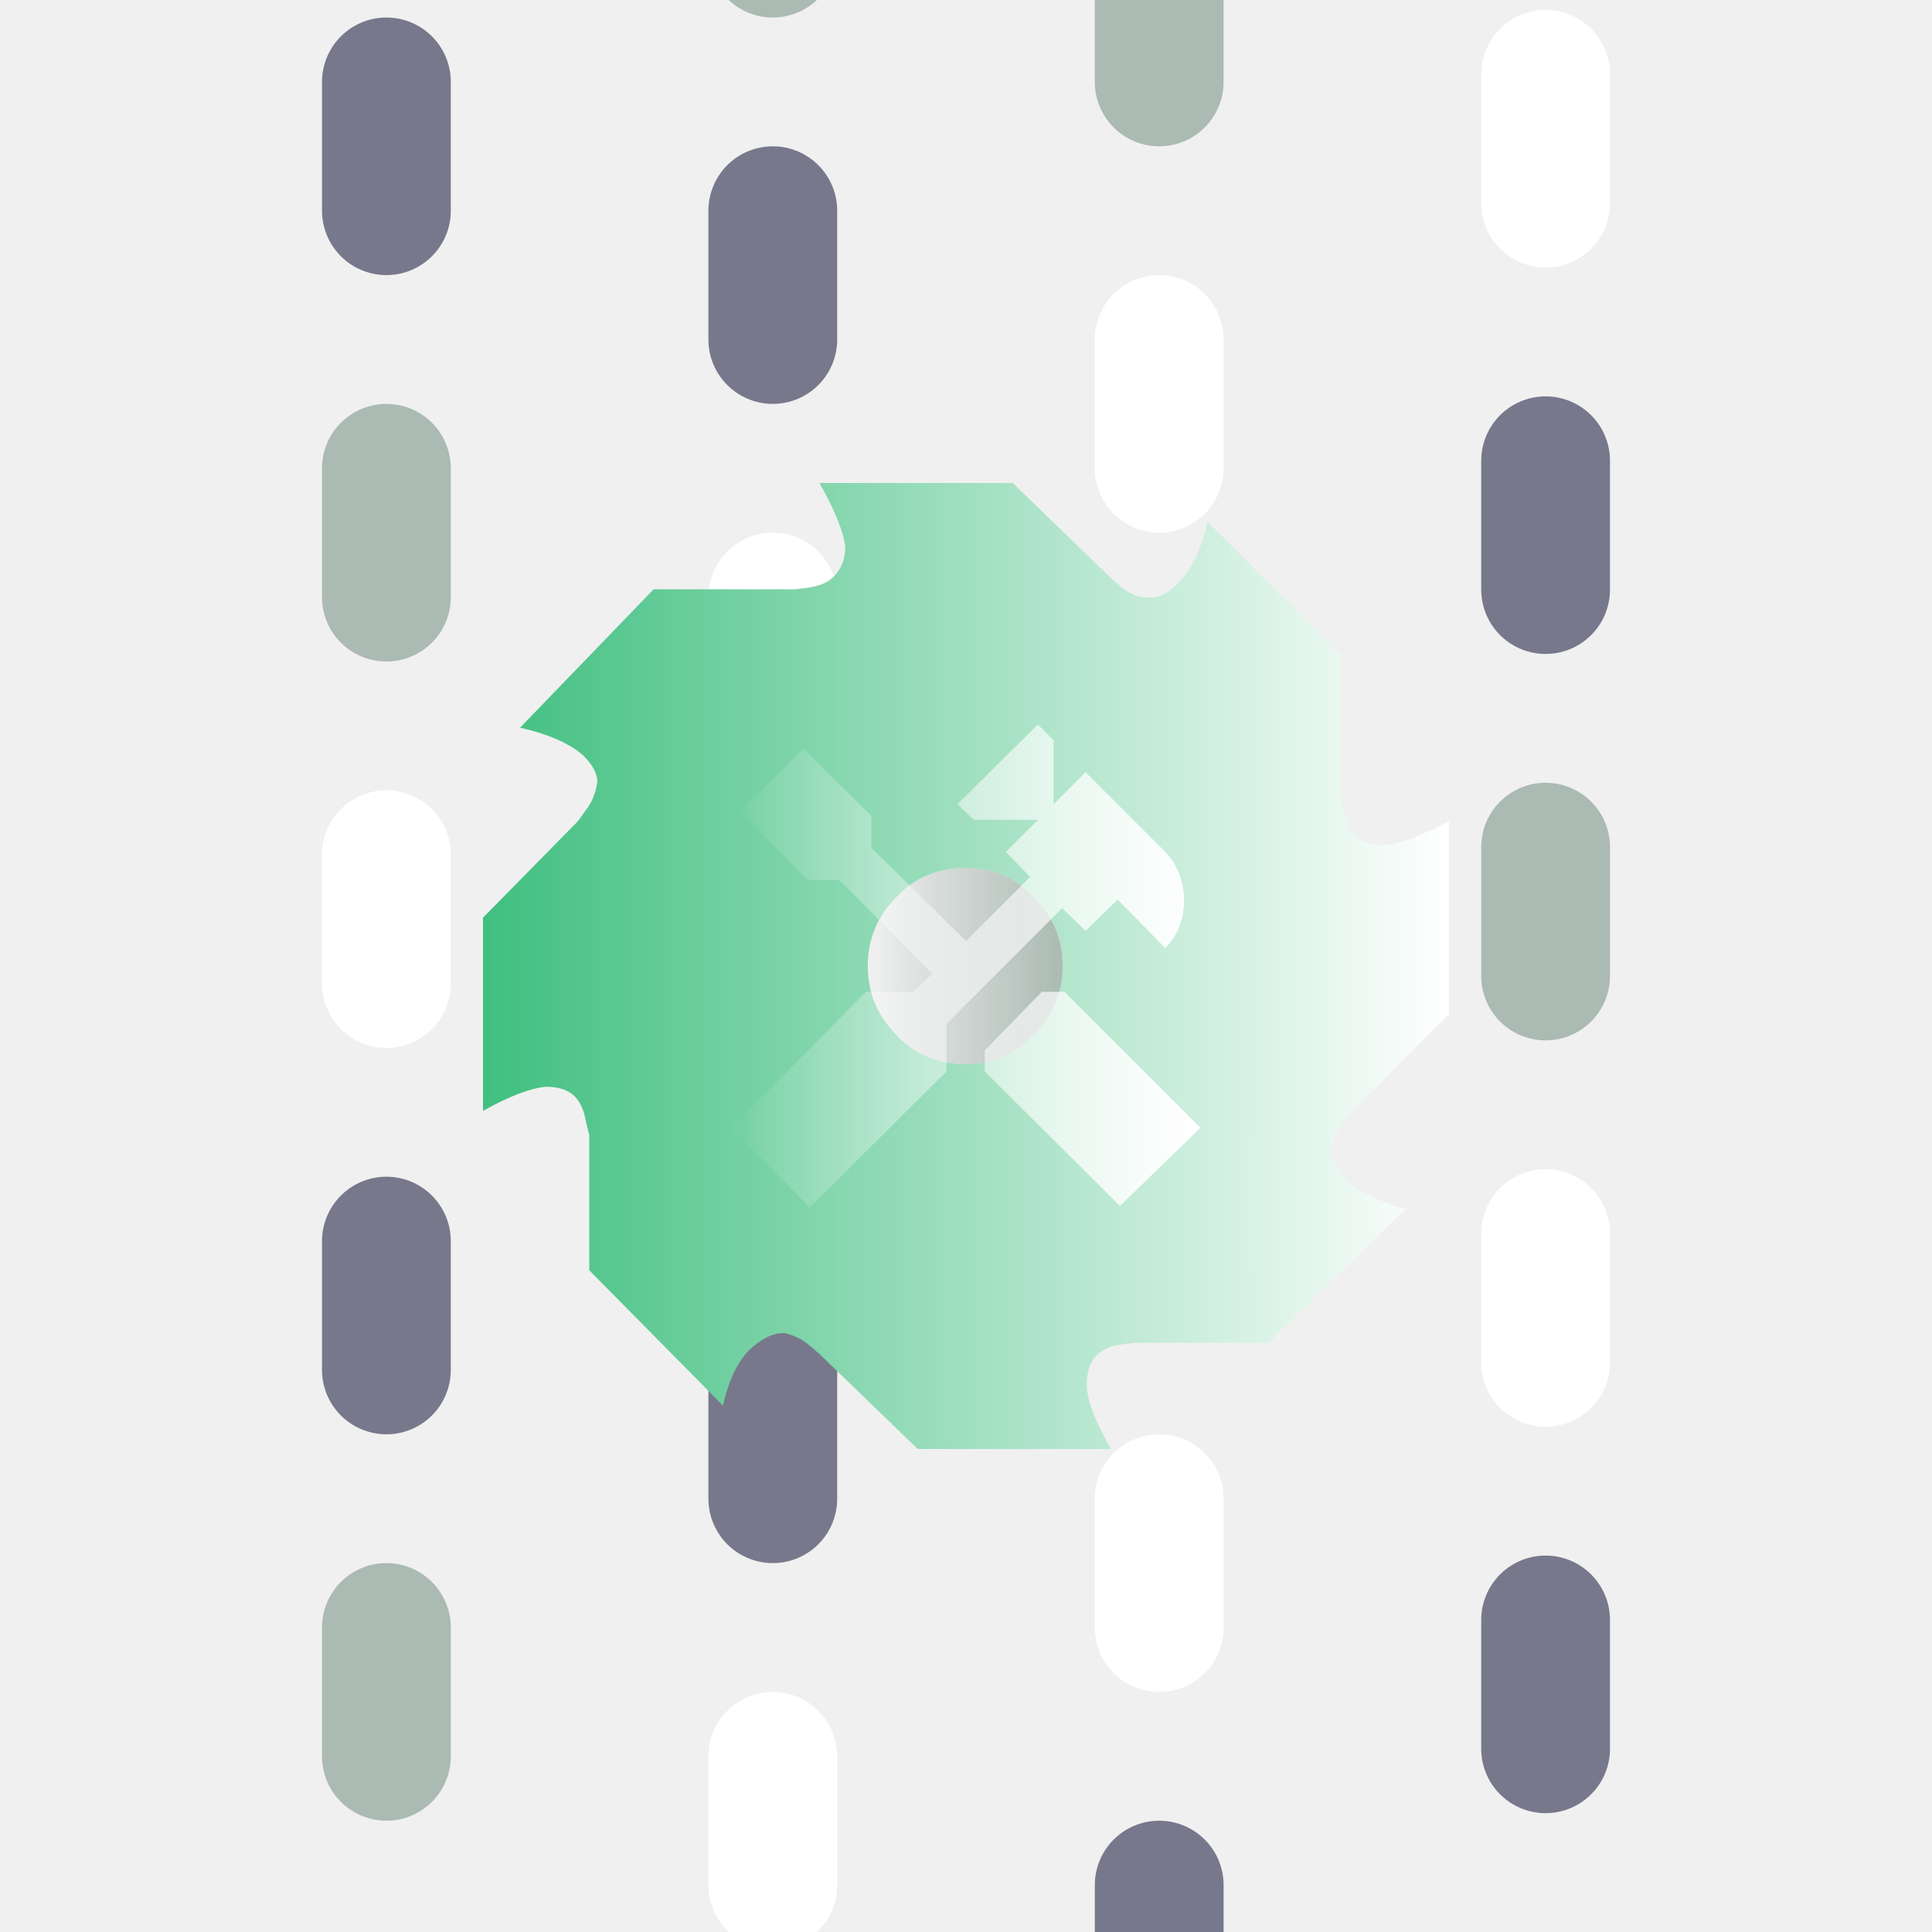
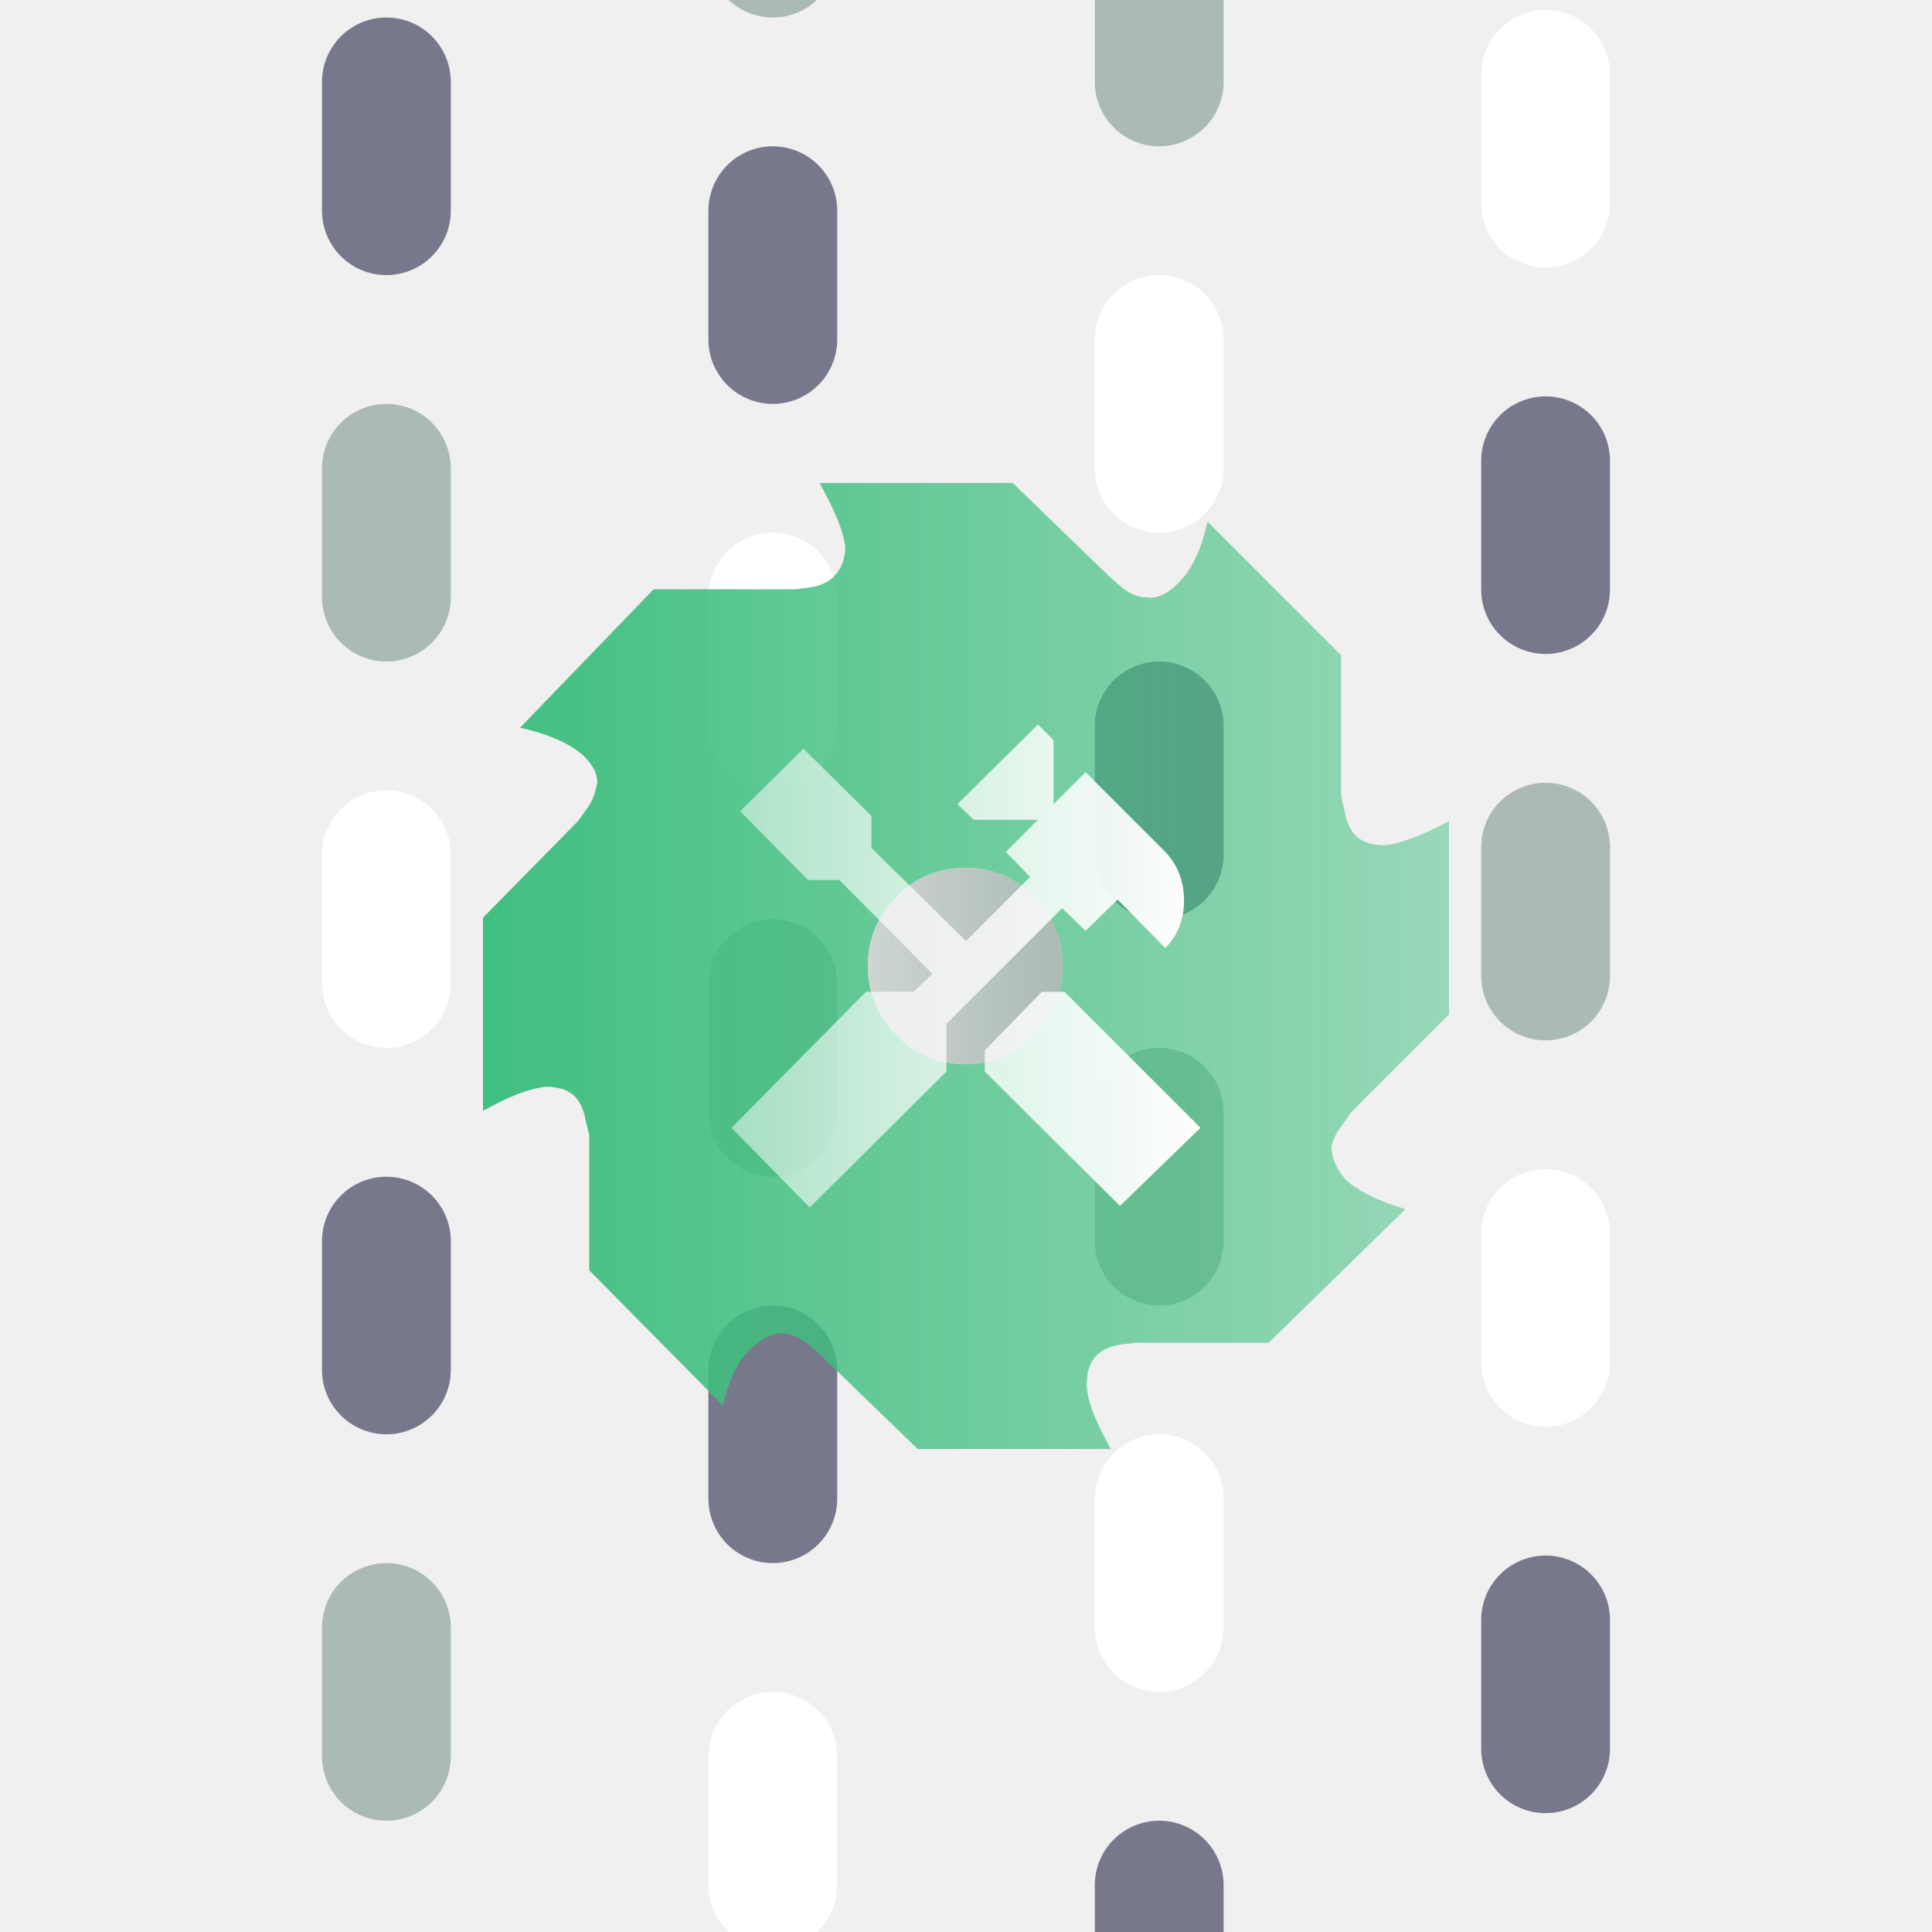
<svg xmlns="http://www.w3.org/2000/svg" xmlns:xlink="http://www.w3.org/1999/xlink" width="3840" height="3840" viewBox="0 0 1016 1016" version="1.1" id="svg1" xml:space="preserve">
  <defs id="defs1">
-     <linearGradient id="linearGradient37">
-       <stop style="stop-color:#40bf80;stop-opacity:1;" offset="0" id="stop37" />
-       <stop style="stop-color:#ffffff;stop-opacity:1;" offset="1" id="stop38" />
-     </linearGradient>
    <linearGradient id="swatch30">
      <stop style="stop-color:#40bf80;stop-opacity:1;" offset="0" id="stop30" />
      <stop style="stop-color:#40bf80;stop-opacity:0;" offset="1" id="stop31" />
    </linearGradient>
    <clipPath clipPathUnits="userSpaceOnUse" id="clipPath25">
      <rect style="fill:#ff0000;stroke:none;stroke-width:3;stroke-linecap:square;stroke-linejoin:miter;paint-order:stroke markers fill;stop-color:#000000" id="rect25-8" width="78" height="45.033" x="763.613" y="452.824" />
    </clipPath>
-     <linearGradient id="linearGradient1">
-       <stop style="stop-color:#ffffff;stop-opacity:0;" offset="0" id="stop1" />
-       <stop style="stop-color:#ffffff;stop-opacity:1;" offset="1" id="stop2" />
-     </linearGradient>
-     <linearGradient id="linearGradient43-2">
-       <stop style="stop-color:#abbab3;stop-opacity:0;" offset="0" id="stop43-9" />
-       <stop style="stop-color:#abbab3;stop-opacity:1;" offset="1" id="stop4" />
-     </linearGradient>
    <clipPath clipPathUnits="userSpaceOnUse" id="clipPath25-9">
      <rect style="fill:#ff0000;stroke:none;stroke-width:3;stroke-linecap:square;stroke-linejoin:miter;paint-order:stroke markers fill;stop-color:#000000" id="rect25-8-3" width="78" height="45.033" x="763.613" y="452.824" />
    </clipPath>
-     <linearGradient xlink:href="#linearGradient43-2" id="linearGradient44-6" x1="404.207" y1="508" x2="610.1" y2="508" gradientUnits="userSpaceOnUse" />
+     <linearGradient id="linearGradient1">
+       <stop style="stop-color:#ffffff;stop-opacity:0.5;" offset="0" id="stop1" />
+       <stop style="stop-color:#ffffff;stop-opacity:1;" offset="1" id="stop2" />
+     </linearGradient>
+     <linearGradient id="linearGradient43">
+       <stop style="stop-color:#abbab3;stop-opacity:0.5;" offset="0" id="stop43" />
+       <stop style="stop-color:#abbab3;stop-opacity:1;" offset="1" id="stop4" />
+     </linearGradient>
+     <linearGradient id="linearGradient37">
+       <stop style="stop-color:#40bf80;stop-opacity:1;" offset="0" id="stop37" />
+       <stop style="stop-color:#40bf80;stop-opacity:0.5;" offset="1" id="stop38" />
+     </linearGradient>
+     <clipPath clipPathUnits="userSpaceOnUse" id="clipPath25-1">
+       <rect style="fill:#ff0000;stroke:none;stroke-width:3;stroke-linecap:square;stroke-linejoin:miter;paint-order:stroke markers fill;stop-color:#000000" id="rect25-8-2" width="78" height="45.033" x="763.613" y="452.824" />
+     </clipPath>
+     <linearGradient xlink:href="#linearGradient37" id="linearGradient38" x1="0" y1="508" x2="1016" y2="508" gradientUnits="userSpaceOnUse" />
+     <linearGradient xlink:href="#linearGradient43" id="linearGradient44" x1="404.207" y1="508" x2="610.1" y2="508" gradientUnits="userSpaceOnUse" />
    <linearGradient xlink:href="#linearGradient1" id="linearGradient2" x1="261.322" y1="508" x2="754.678" y2="508" gradientUnits="userSpaceOnUse" gradientTransform="matrix(1.010526,0,0,1.010526,-5.347155,-5.347157)" />
-     <linearGradient xlink:href="#linearGradient37" id="linearGradient3" gradientUnits="userSpaceOnUse" x1="0" y1="508" x2="1016" y2="508" />
  </defs>
  <g id="layer1" style="display:inline" transform="translate(0,340.651)">
    <path style="fill:#55be59;fill-opacity:1;stroke:#abbab3;stroke-width:67.733;stroke-linecap:round;stroke-dasharray:67.733, 541.866;stroke-dashoffset:406.4;stroke-opacity:1" d="M 203.2,786.154 V -650.687" id="path1" />
    <path style="display:inline;fill:#55be59;fill-opacity:1;stroke:#abbab3;stroke-width:67.733;stroke-linecap:round;stroke-dasharray:67.733, 541.867;stroke-dashoffset:0;stroke-opacity:1" d="m 406.4,853.887 -2e-5,-1436.841" id="path1-0" />
    <path style="display:inline;fill:#55be59;fill-opacity:1;stroke:#abbab3;stroke-width:67.733;stroke-linecap:round;stroke-dasharray:67.733, 541.867;stroke-dashoffset:0;stroke-opacity:1" d="m 609.6,921.62 10e-6,-1436.841" id="path1-0-3" />
    <path style="display:inline;fill:#55be59;fill-opacity:1;stroke:#abbab3;stroke-width:67.733;stroke-linecap:round;stroke-dasharray:67.733, 541.866;stroke-dashoffset:406.4;stroke-opacity:1" d="M 812.8,985.385 812.8,-451.456" id="path1-0-3-8" />
  </g>
  <g id="layer5" style="display:inline" transform="translate(0,340.651)">
    <path style="display:inline;fill:#55be59;fill-opacity:1;stroke:#78788c;stroke-width:67.733;stroke-linecap:round;stroke-dasharray:67.733, 541.866;stroke-dashoffset:203.2;stroke-opacity:1" d="m 203.2,786.154 2e-5,-1436.841" id="path1-2" />
    <path style="display:inline;fill:#55be59;fill-opacity:1;stroke:#78788c;stroke-width:67.733;stroke-linecap:round;stroke-dasharray:67.733, 541.867;stroke-dashoffset:203.2;stroke-opacity:1" d="m 406.4,853.887 -3e-5,-1436.841" id="path1-0-4" />
    <path style="display:inline;fill:#55be59;fill-opacity:1;stroke:#78788c;stroke-width:67.733;stroke-linecap:round;stroke-dasharray:67.733, 541.866;stroke-dashoffset:406.4;stroke-opacity:1" d="m 609.6,921.62 10e-6,-1436.841" id="path1-0-3-5" />
    <path style="display:inline;fill:#55be59;fill-opacity:1;stroke:#78788c;stroke-width:67.733;stroke-linecap:round;stroke-dasharray:67.733, 541.866;stroke-dashoffset:203.2;stroke-opacity:1" d="M 812.8,985.385 812.8,-451.456" id="path1-0-3-8-8" />
  </g>
  <g id="layer6" style="stroke-dasharray:1, 5;stroke-dashoffset:0" transform="translate(0,340.651)">
    <path style="display:inline;fill:#55be59;fill-opacity:1;stroke:#ffffff;stroke-width:67.733;stroke-linecap:round;stroke-dasharray:67.733, 541.866;stroke-dashoffset:0" d="m 203.2,786.154 2e-5,-1436.841" id="path1-25" />
    <path style="display:inline;fill:#55be59;fill-opacity:1;stroke:#ffffff;stroke-width:67.733;stroke-linecap:round;stroke-dasharray:67.733, 541.867;stroke-dashoffset:406.4" d="m 406.4,853.887 -3e-5,-1436.841" id="path1-0-42" />
    <path style="display:inline;fill:#55be59;fill-opacity:1;stroke:#ffffff;stroke-width:67.733;stroke-linecap:round;stroke-dasharray:67.733, 541.866;stroke-dashoffset:203.2" d="m 609.6,921.62 10e-6,-1436.841" id="path1-0-3-7" />
    <path style="display:inline;fill:#55be59;fill-opacity:1;stroke:#ffffff;stroke-width:67.733;stroke-linecap:round;stroke-dasharray:67.733, 541.866;stroke-dashoffset:0" d="M 812.8,985.385 812.8,-451.456" id="path1-0-3-8-5" />
  </g>
  <g id="layer3" style="display:inline">
    <g id="g1" transform="matrix(0.5,0,0,0.5,254,254)" style="stroke-width:2">
-       <g id="layer1-0" style="display:inline;stroke-width:2">
-         <path d="M 914.4,660.4 1016,558.8 V 355.6 c -28.787,15.24 -50.8,23.707 -67.733,25.4 -13.547,0 -23.707,-3.387 -30.48,-10.16 -6.773,-6.773 -10.16,-16.933 -11.853,-27.093 l -3.387,-13.547 V 181.187 L 762,40.64 c -6.773,30.48 -16.933,50.8 -30.48,64.347 -11.853,11.853 -22.013,16.933 -33.867,15.24 -8.467,0 -16.933,-3.387 -25.4,-10.16 L 660.4,99.907 557.107,0 h -203.2 c 15.24,27.093 25.4,50.8 27.093,67.733 0,13.547 -5.08,23.707 -11.853,30.48 -6.773,6.773 -15.24,10.16 -27.093,11.853 L 328.507,111.76 H 179.493 L 38.947,257.387 c 30.48,6.773 52.493,16.933 66.04,28.787 10.16,10.16 15.24,18.627 15.24,28.787 -1.693,10.16 -5.08,20.32 -11.853,28.787 L 99.907,355.6 0,457.2 v 203.2 C 27.093,645.16 49.107,636.693 66.04,635 c 13.547,0 23.707,3.387 30.48,10.16 6.773,6.773 10.16,16.933 11.853,27.093 L 111.76,685.8 V 828.04 L 252.307,970.28 C 259.08,941.493 269.24,921.173 282.787,909.32 294.64,899.16 304.8,894.08 316.653,894.08 c 8.467,1.693 16.933,5.08 25.4,11.853 L 353.907,916.093 457.2,1016 h 203.2 C 645.16,988.907 635,965.2 635,948.267 c 0,-13.547 3.387,-23.707 10.16,-30.48 6.773,-6.773 15.24,-10.16 27.093,-11.853 L 685.8,904.24 H 826.347 L 970.28,763.693 c -28.787,-8.467 -49.107,-18.627 -62.653,-30.48 -10.16,-11.853 -15.24,-23.707 -15.24,-35.56 1.693,-8.467 6.773,-16.933 13.547,-25.4 3.387,-5.08 5.08,-8.467 8.467,-11.853 z m -304.8,-152.4 c 0,28.787 -10.16,52.493 -30.48,72.813 -18.627,20.32 -44.027,30.48 -71.12,30.48 -28.787,0 -54.187,-10.16 -72.813,-30.48 -20.32,-20.32 -30.48,-44.027 -30.48,-72.813 0,-28.787 10.16,-52.493 30.48,-72.813 18.627,-20.32 44.027,-30.48 72.813,-30.48 27.093,0 52.493,10.16 71.12,30.48 20.32,20.32 30.48,44.027 30.48,72.813 z" id="text36-6" style="font-size:677.333px;font-family:'Hasklug Nerd Font Mono';-inkscape-font-specification:'Hasklug Nerd Font Mono';fill:url(#linearGradient3);fill-opacity:1;stroke-width:2;stroke-linecap:round;stroke-linejoin:round;stroke-dashoffset:1536" aria-label="󰹡" />
-         <path d="m 609.6,508 c 0,28.787 -10.16,52.493 -30.48,72.813 -18.627,20.32 -44.027,30.48 -71.12,30.48 -28.787,0 -54.187,-10.16 -72.813,-30.48 -20.32,-20.32 -30.48,-44.027 -30.48,-72.813 0,-28.787 10.16,-52.493 30.48,-72.813 18.627,-20.32 44.027,-30.48 72.813,-30.48 27.093,0 52.493,10.16 71.12,30.48 20.32,20.32 30.48,44.027 30.48,72.813 z" style="font-size:677.333px;font-family:'Hasklug Nerd Font Mono';-inkscape-font-specification:'Hasklug Nerd Font Mono';display:inline;fill:url(#linearGradient44-6);fill-opacity:1;stroke:none;stroke-width:2;stroke-linecap:round;stroke-linejoin:round;stroke-dashoffset:1536;stroke-opacity:1" id="path1-26" />
+       <g id="layer1-7" style="display:inline;stroke-width:2">
+         <path d="M 914.4,660.4 1016,558.8 V 355.6 c -28.787,15.24 -50.8,23.707 -67.733,25.4 -13.547,0 -23.707,-3.387 -30.48,-10.16 -6.773,-6.773 -10.16,-16.933 -11.853,-27.093 l -3.387,-13.547 V 181.187 L 762,40.64 c -6.773,30.48 -16.933,50.8 -30.48,64.347 -11.853,11.853 -22.013,16.933 -33.867,15.24 -8.467,0 -16.933,-3.387 -25.4,-10.16 L 660.4,99.907 557.107,0 h -203.2 c 15.24,27.093 25.4,50.8 27.093,67.733 0,13.547 -5.08,23.707 -11.853,30.48 -6.773,6.773 -15.24,10.16 -27.093,11.853 L 328.507,111.76 H 179.493 L 38.947,257.387 c 30.48,6.773 52.493,16.933 66.04,28.787 10.16,10.16 15.24,18.627 15.24,28.787 -1.693,10.16 -5.08,20.32 -11.853,28.787 L 99.907,355.6 0,457.2 v 203.2 C 27.093,645.16 49.107,636.693 66.04,635 c 13.547,0 23.707,3.387 30.48,10.16 6.773,6.773 10.16,16.933 11.853,27.093 L 111.76,685.8 V 828.04 L 252.307,970.28 C 259.08,941.493 269.24,921.173 282.787,909.32 294.64,899.16 304.8,894.08 316.653,894.08 c 8.467,1.693 16.933,5.08 25.4,11.853 L 353.907,916.093 457.2,1016 h 203.2 C 645.16,988.907 635,965.2 635,948.267 c 0,-13.547 3.387,-23.707 10.16,-30.48 6.773,-6.773 15.24,-10.16 27.093,-11.853 L 685.8,904.24 H 826.347 L 970.28,763.693 c -28.787,-8.467 -49.107,-18.627 -62.653,-30.48 -10.16,-11.853 -15.24,-23.707 -15.24,-35.56 1.693,-8.467 6.773,-16.933 13.547,-25.4 3.387,-5.08 5.08,-8.467 8.467,-11.853 z m -304.8,-152.4 c 0,28.787 -10.16,52.493 -30.48,72.813 -18.627,20.32 -44.027,30.48 -71.12,30.48 -28.787,0 -54.187,-10.16 -72.813,-30.48 -20.32,-20.32 -30.48,-44.027 -30.48,-72.813 0,-28.787 10.16,-52.493 30.48,-72.813 18.627,-20.32 44.027,-30.48 72.813,-30.48 27.093,0 52.493,10.16 71.12,30.48 20.32,20.32 30.48,44.027 30.48,72.813 z" id="text36" style="font-size:677.333px;font-family:'Hasklug Nerd Font Mono';-inkscape-font-specification:'Hasklug Nerd Font Mono';fill:url(#linearGradient38);fill-opacity:1;stroke-width:2;stroke-linecap:round;stroke-linejoin:round;stroke-dashoffset:1536" aria-label="󰹡" />
+         <path d="m 609.6,508 c 0,28.787 -10.16,52.493 -30.48,72.813 -18.627,20.32 -44.027,30.48 -71.12,30.48 -28.787,0 -54.187,-10.16 -72.813,-30.48 -20.32,-20.32 -30.48,-44.027 -30.48,-72.813 0,-28.787 10.16,-52.493 30.48,-72.813 18.627,-20.32 44.027,-30.48 72.813,-30.48 27.093,0 52.493,10.16 71.12,30.48 20.32,20.32 30.48,44.027 30.48,72.813 z" style="font-size:677.333px;font-family:'Hasklug Nerd Font Mono';-inkscape-font-specification:'Hasklug Nerd Font Mono';display:inline;fill:url(#linearGradient44);fill-opacity:1;stroke:none;stroke-width:2;stroke-linecap:round;stroke-linejoin:round;stroke-dashoffset:1536;stroke-opacity:1" id="path1-09" />
      </g>
-       <g id="layer3-1-1" style="display:inline;stroke-width:2;stroke-dasharray:2, 10;stroke-dashoffset:0">
+       <g id="layer3-1" style="display:inline;stroke-width:2;stroke-dasharray:2, 10;stroke-dashoffset:0">
        <path d="m 611.572,535.126 h -23.838 l -60.006,61.65 v 22.194 L 669.935,760.356 754.601,678.155 Z m 22.194,-64.117 33.702,-32.88 50.142,50.964 c 13.152,-13.152 19.728,-30.414 19.728,-50.142 0,-19.728 -6.576,-36.99 -19.728,-50.964 l -83.844,-83.845 -33.702,33.702 v -67.405 l -16.44,-16.44 -84.666,83.845 17.262,16.44 h 67.404 l -33.702,33.702 25.482,26.304 L 508,481.696 408.538,383.877 v -33.702 l -71.514,-70.693 -66.582,65.761 71.514,72.337 h 32.88 l 97.818,98.641 -19.728,18.906 H 402.784 L 261.399,678.155 343.599,762 487.45,618.971 V 568.828 L 609.106,447.172 Z" id="text3" style="font-size:1270px;font-family:'Hasklug Nerd Font Mono';-inkscape-font-specification:'Hasklug Nerd Font Mono';display:inline;fill:url(#linearGradient2);fill-opacity:1;stroke:none;stroke-width:10.583;stroke-linecap:round;stroke-linejoin:round;stroke-dasharray:none;stroke-dashoffset:1536;stroke-opacity:1" aria-label="󱌢" />
      </g>
    </g>
  </g>
</svg>
